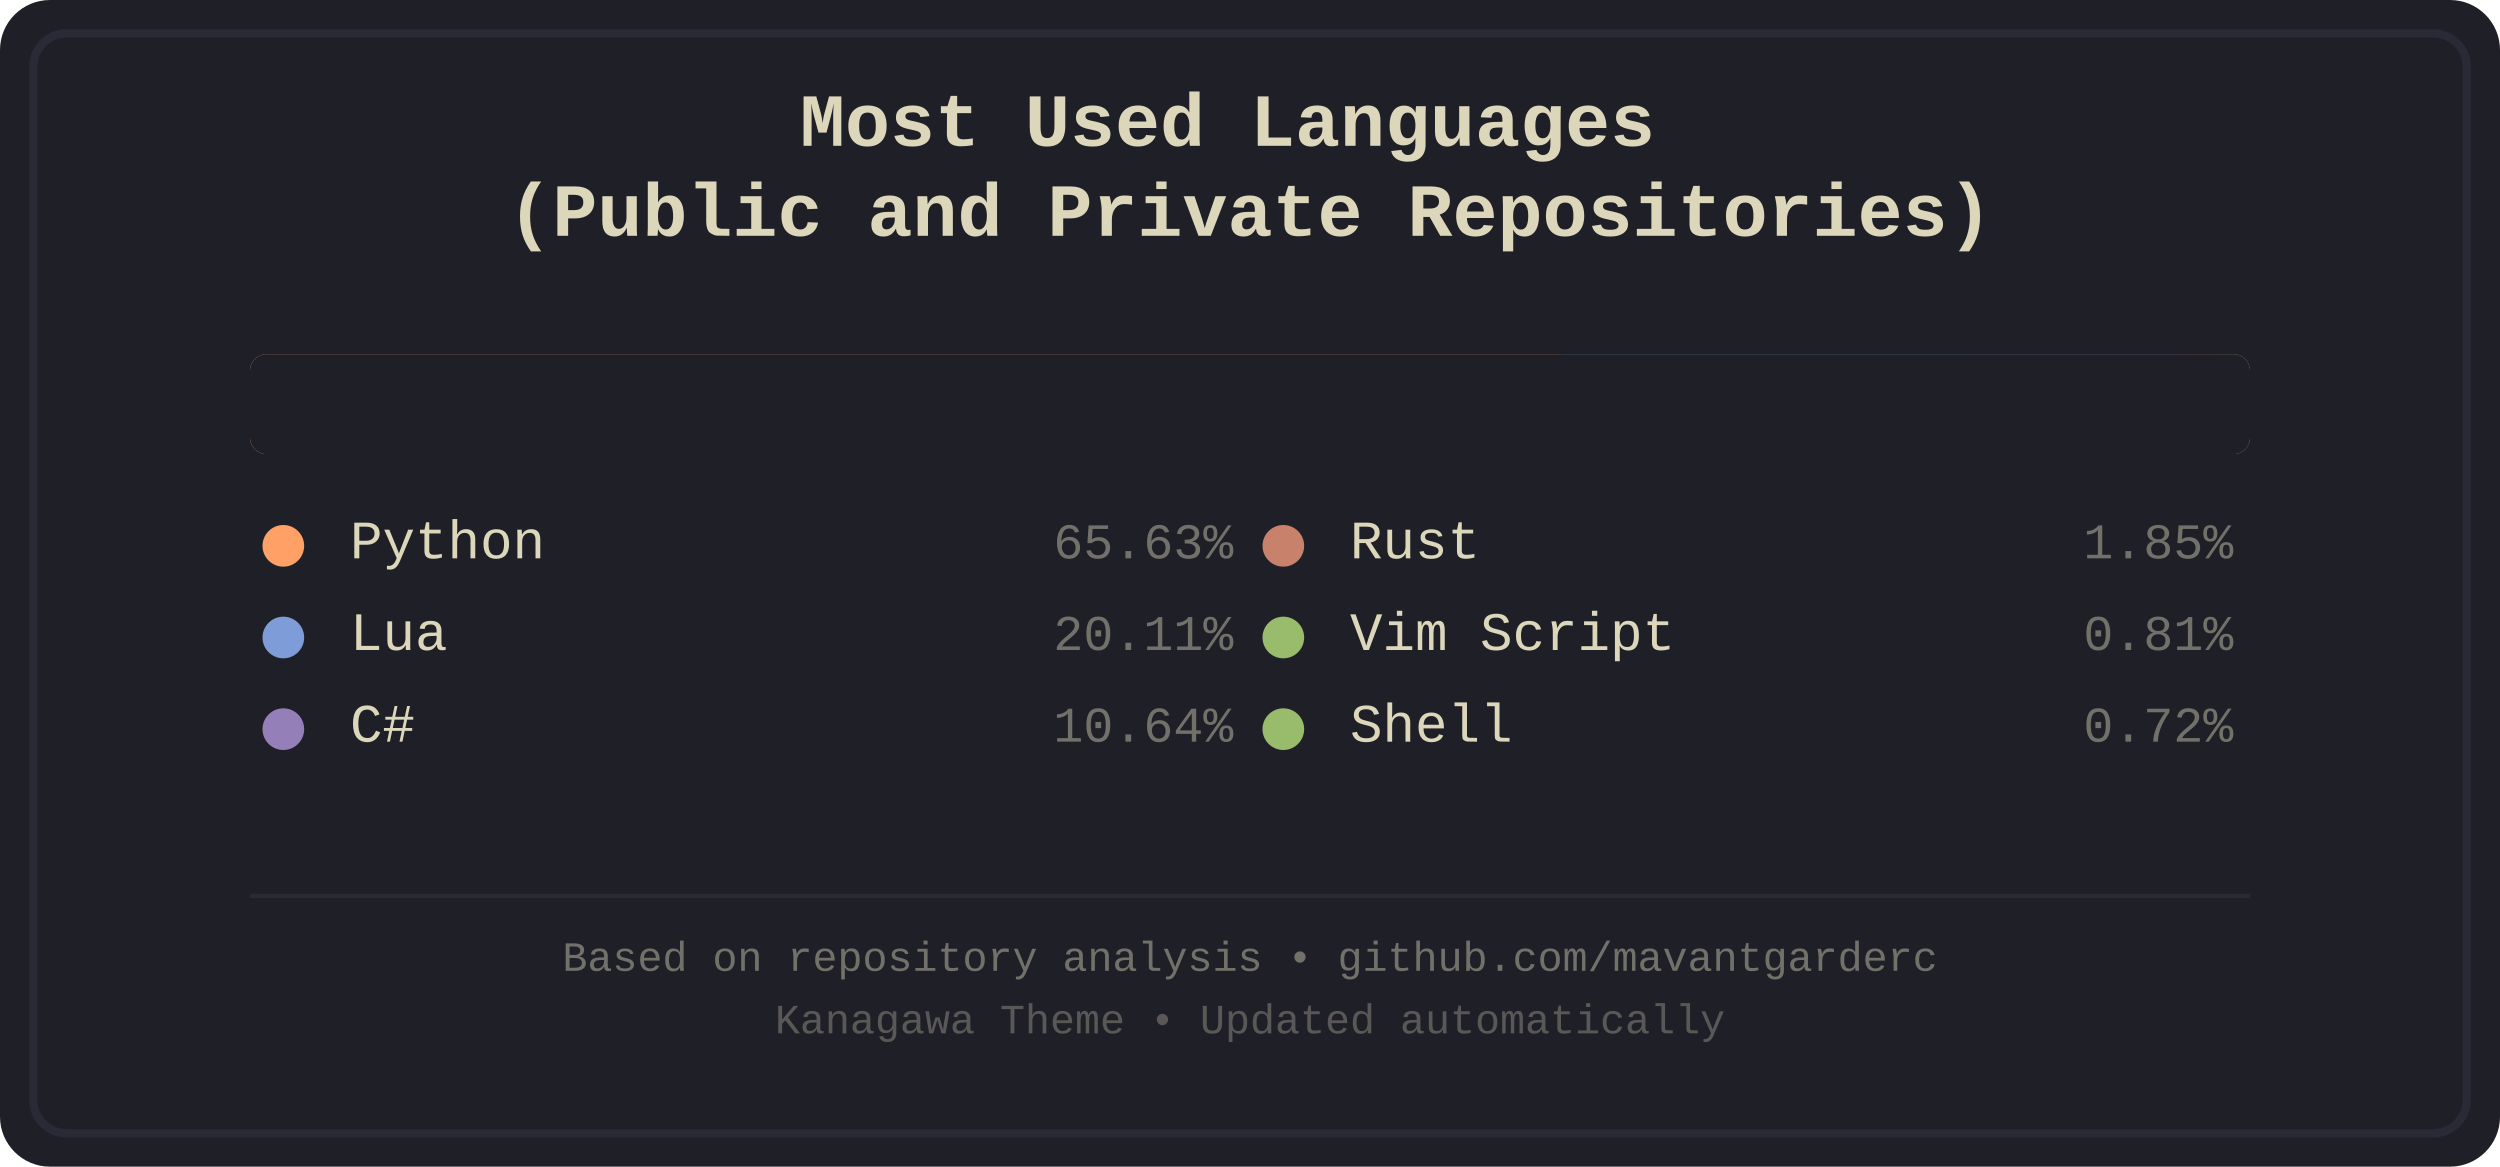
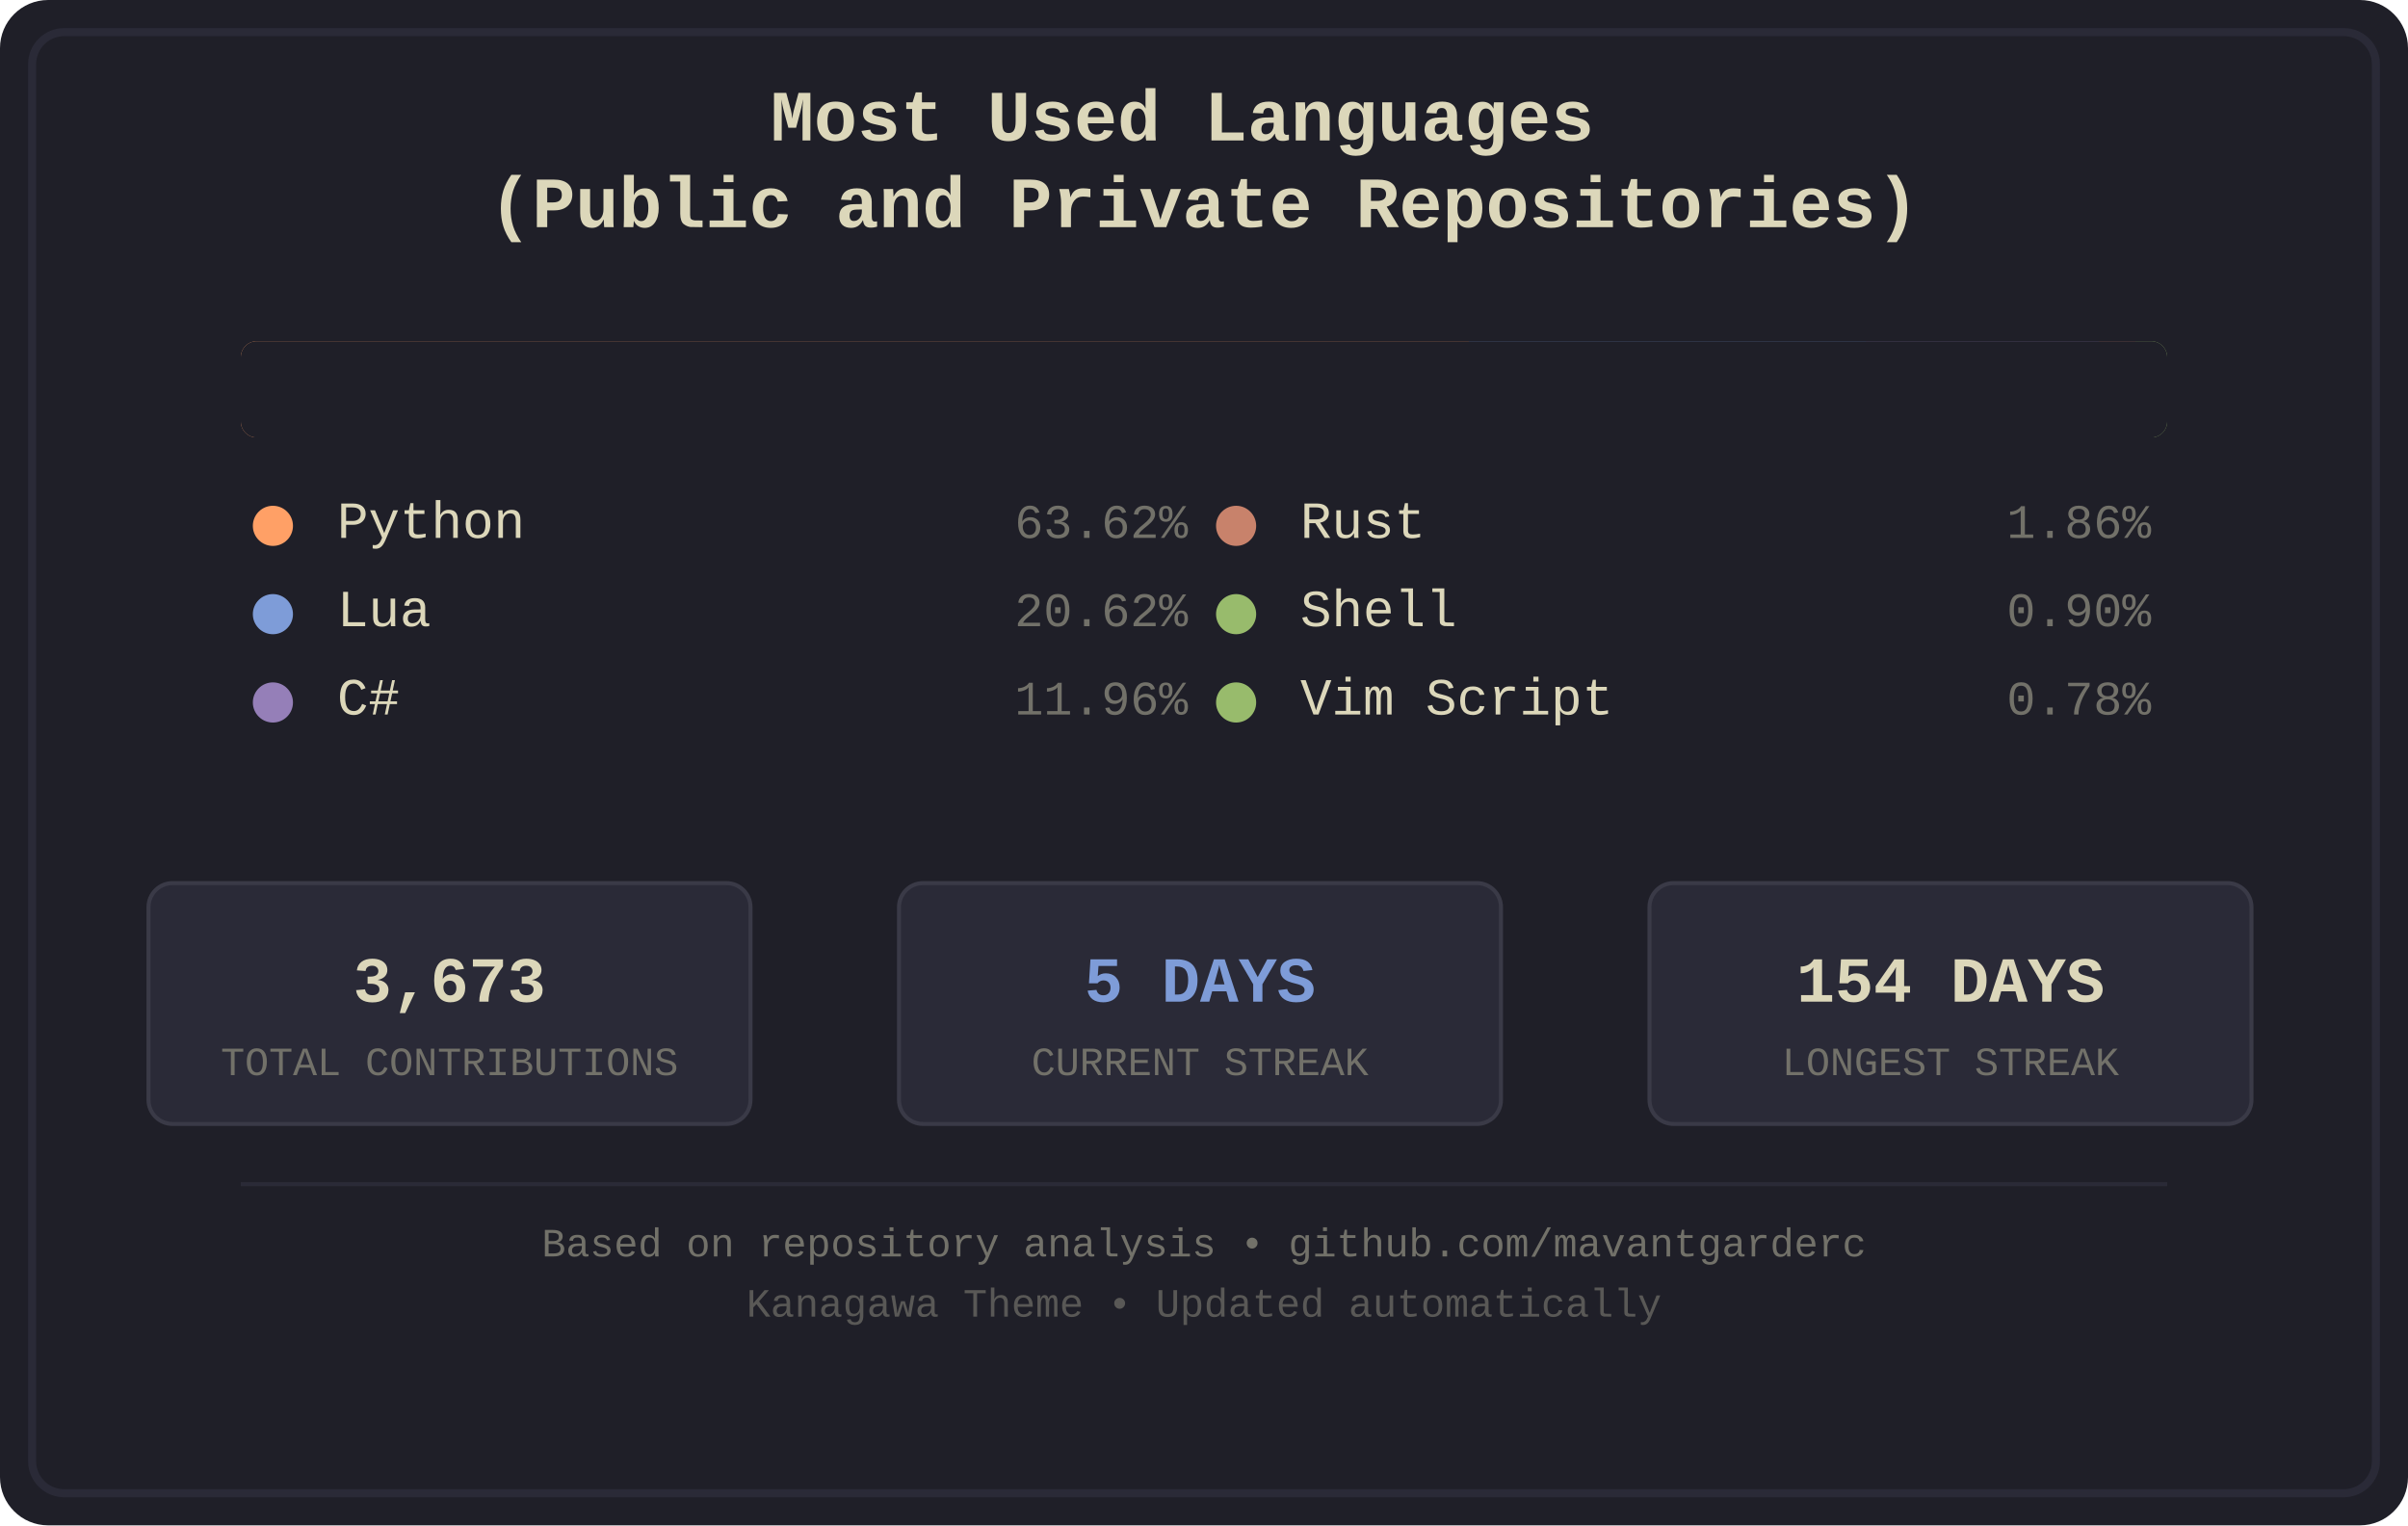
- <svg xmlns="http://www.w3.org/2000/svg" width="600" height="280" viewBox="0 0 600 280">
+ <svg xmlns="http://www.w3.org/2000/svg" width="600" height="380" viewBox="0 0 600 380">
  <defs>
    <style>
.bg-primary { fill: #1f1f28; }
.bg-secondary { fill: #16161d; }
.fg-primary { fill: #dcd7ba; }
.fg-secondary { fill: #727169; }
.border { stroke: #2a2a37; }
.font-title { font-family: 'Courier New', monospace; font-size: 18px; font-weight: bold; }
.font-lang { font-family: 'Courier New', monospace; font-size: 13px; }
.font-percent { font-family: 'Courier New', monospace; font-size: 12px; }
.font-footer { font-family: 'Courier New', monospace; font-size: 10px; }
+ .stat-box { fill: #2a2a37; stroke: #3a3a47; stroke-width: 1; rx: 6; ry: 6; }
+ .stat-value { font-family: 'Courier New', monospace; font-size: 16px; font-weight: bold; }
+ .stat-label { font-family: 'Courier New', monospace; font-size: 10px; }
.python { fill: #ffa066; }
.lua { fill: #7e9cd8; }
.csharp { fill: #957fb8; }
.rust { fill: #c8826b; }
+ .shell { fill: #98bb6c; }
.vimscript { fill: #98bb6c; }
- .shell { fill: #98bb6c; }
</style>
    <clipPath id="barClip">
      <rect x="60" y="85" width="480" height="24" rx="4" ry="4" />
    </clipPath>
  </defs>
-   <rect width="600" height="280" fill="#1f1f28" rx="12" />
-   <rect x="8" y="8" width="584" height="264" fill="none" stroke="#2a2a37" stroke-width="2" rx="8" />
+   <rect width="600" height="380" fill="#1f1f28" rx="12" />
+   <rect x="8" y="8" width="584" height="364" fill="none" stroke="#2a2a37" stroke-width="2" rx="8" />
  <text x="300.0" y="35" text-anchor="middle" fill="#dcd7ba" class="font-title">
    <tspan x="300.0" dy="0">Most Used Languages</tspan>
    <tspan x="300.0" dy="1.2em">(Public and Private Repositories)</tspan>
  </text>
  <g id="language-bar" clip-path="url(#barClip)" shape-rendering="crispEdges">
-     <rect x="60" y="85" width="315" height="24" class="python" />
-     <rect x="375" y="85" width="97" height="24" class="lua" />
-     <rect x="472" y="85" width="51" height="24" class="csharp" />
+     <rect x="60" y="85" width="306" height="24" class="python" />
+     <rect x="366" y="85" width="99" height="24" class="lua" />
+     <rect x="465" y="85" width="58" height="24" class="csharp" />
    <rect x="523" y="85" width="9" height="24" class="rust" />
-     <rect x="532" y="85" width="4" height="24" class="vimscript" />
-     <rect x="536" y="85" width="4" height="24" class="shell" />
+     <rect x="532" y="85" width="4" height="24" class="shell" />
+     <rect x="536" y="85" width="4" height="24" class="vimscript" />
  </g>
  <rect x="60" y="85" width="480" height="24" fill="#1f1f28" rx="4">
    <animate attributeName="width" from="480" to="0" dur="1.2s" fill="freeze" />
  </rect>
  <g transform="translate(60.0, 134)">
    <circle cx="8" cy="-3" r="5" class="python" />
    <text x="24" y="0" class="fg-primary font-lang">Python</text>
-     <text x="236.0" y="0" class="fg-secondary font-percent" text-anchor="end">65.63%</text>
+     <text x="236.0" y="0" class="fg-secondary font-percent" text-anchor="end">63.62%</text>
  </g>
  <g transform="translate(60.0, 156)">
    <circle cx="8" cy="-3" r="5" class="lua" />
    <text x="24" y="0" class="fg-primary font-lang">Lua</text>
-     <text x="236.0" y="0" class="fg-secondary font-percent" text-anchor="end">20.11%</text>
+     <text x="236.0" y="0" class="fg-secondary font-percent" text-anchor="end">20.62%</text>
  </g>
  <g transform="translate(60.0, 178)">
    <circle cx="8" cy="-3" r="5" class="csharp" />
    <text x="24" y="0" class="fg-primary font-lang">C#</text>
-     <text x="236.0" y="0" class="fg-secondary font-percent" text-anchor="end">10.64%</text>
+     <text x="236.0" y="0" class="fg-secondary font-percent" text-anchor="end">11.96%</text>
  </g>
  <g transform="translate(300.0, 134)">
    <circle cx="8" cy="-3" r="5" class="rust" />
    <text x="24" y="0" class="fg-primary font-lang">Rust</text>
-     <text x="236.0" y="0" class="fg-secondary font-percent" text-anchor="end">1.85%</text>
+     <text x="236.0" y="0" class="fg-secondary font-percent" text-anchor="end">1.86%</text>
  </g>
  <g transform="translate(300.0, 156)">
+     <circle cx="8" cy="-3" r="5" class="shell" />
+     <text x="24" y="0" class="fg-primary font-lang">Shell</text>
+     <text x="236.0" y="0" class="fg-secondary font-percent" text-anchor="end">0.90%</text>
+   </g>
+   <g transform="translate(300.0, 178)">
    <circle cx="8" cy="-3" r="5" class="vimscript" />
    <text x="24" y="0" class="fg-primary font-lang">Vim Script</text>
-     <text x="236.0" y="0" class="fg-secondary font-percent" text-anchor="end">0.81%</text>
+     <text x="236.0" y="0" class="fg-secondary font-percent" text-anchor="end">0.78%</text>
  </g>
-   <g transform="translate(300.0, 178)">
-     <circle cx="8" cy="-3" r="5" class="shell" />
-     <text x="24" y="0" class="fg-primary font-lang">Shell</text>
-     <text x="236.0" y="0" class="fg-secondary font-percent" text-anchor="end">0.72%</text>
-   </g>
-   <line x1="60" y1="215" x2="540" y2="215" stroke="#2a2a37" stroke-width="1" />
-   <text x="300.0" y="233" text-anchor="middle" class="fg-secondary font-footer">Based on repository analysis • github.com/mavantgarderc</text>
-   <text x="300.0" y="248" text-anchor="middle" class="fg-secondary font-footer" opacity="0.7">Kanagawa Theme • Updated automatically</text>
+   <rect x="37" y="220" width="150" height="60" class="stat-box" />
+   <text x="112.0" y="245" text-anchor="middle" dominant-baseline="middle" fill="#dcd7ba" class="stat-value">3,673</text>
+   <text x="112.0" y="265" text-anchor="middle" dominant-baseline="middle" fill="#727169" class="stat-label">TOTAL CONTRIBUTIONS</text>
+   <rect x="224" y="220" width="150" height="60" class="stat-box" />
+   <text x="299.0" y="245" text-anchor="middle" dominant-baseline="middle" fill="#7e9cd8" class="stat-value">5 DAYS</text>
+   <text x="299.0" y="265" text-anchor="middle" dominant-baseline="middle" fill="#727169" class="stat-label">CURRENT STREAK</text>
+   <rect x="411" y="220" width="150" height="60" class="stat-box" />
+   <text x="486.0" y="245" text-anchor="middle" dominant-baseline="middle" fill="#dcd7ba" class="stat-value">154 DAYS</text>
+   <text x="486.0" y="265" text-anchor="middle" dominant-baseline="middle" fill="#727169" class="stat-label">LONGEST STREAK</text>
+   <line x1="60" y1="295" x2="540" y2="295" stroke="#2a2a37" stroke-width="1" />
+   <text x="300.0" y="313" text-anchor="middle" class="fg-secondary font-footer">Based on repository analysis • github.com/mavantgarderc</text>
+   <text x="300.0" y="328" text-anchor="middle" class="fg-secondary font-footer" opacity="0.7">Kanagawa Theme • Updated automatically</text>
</svg>
